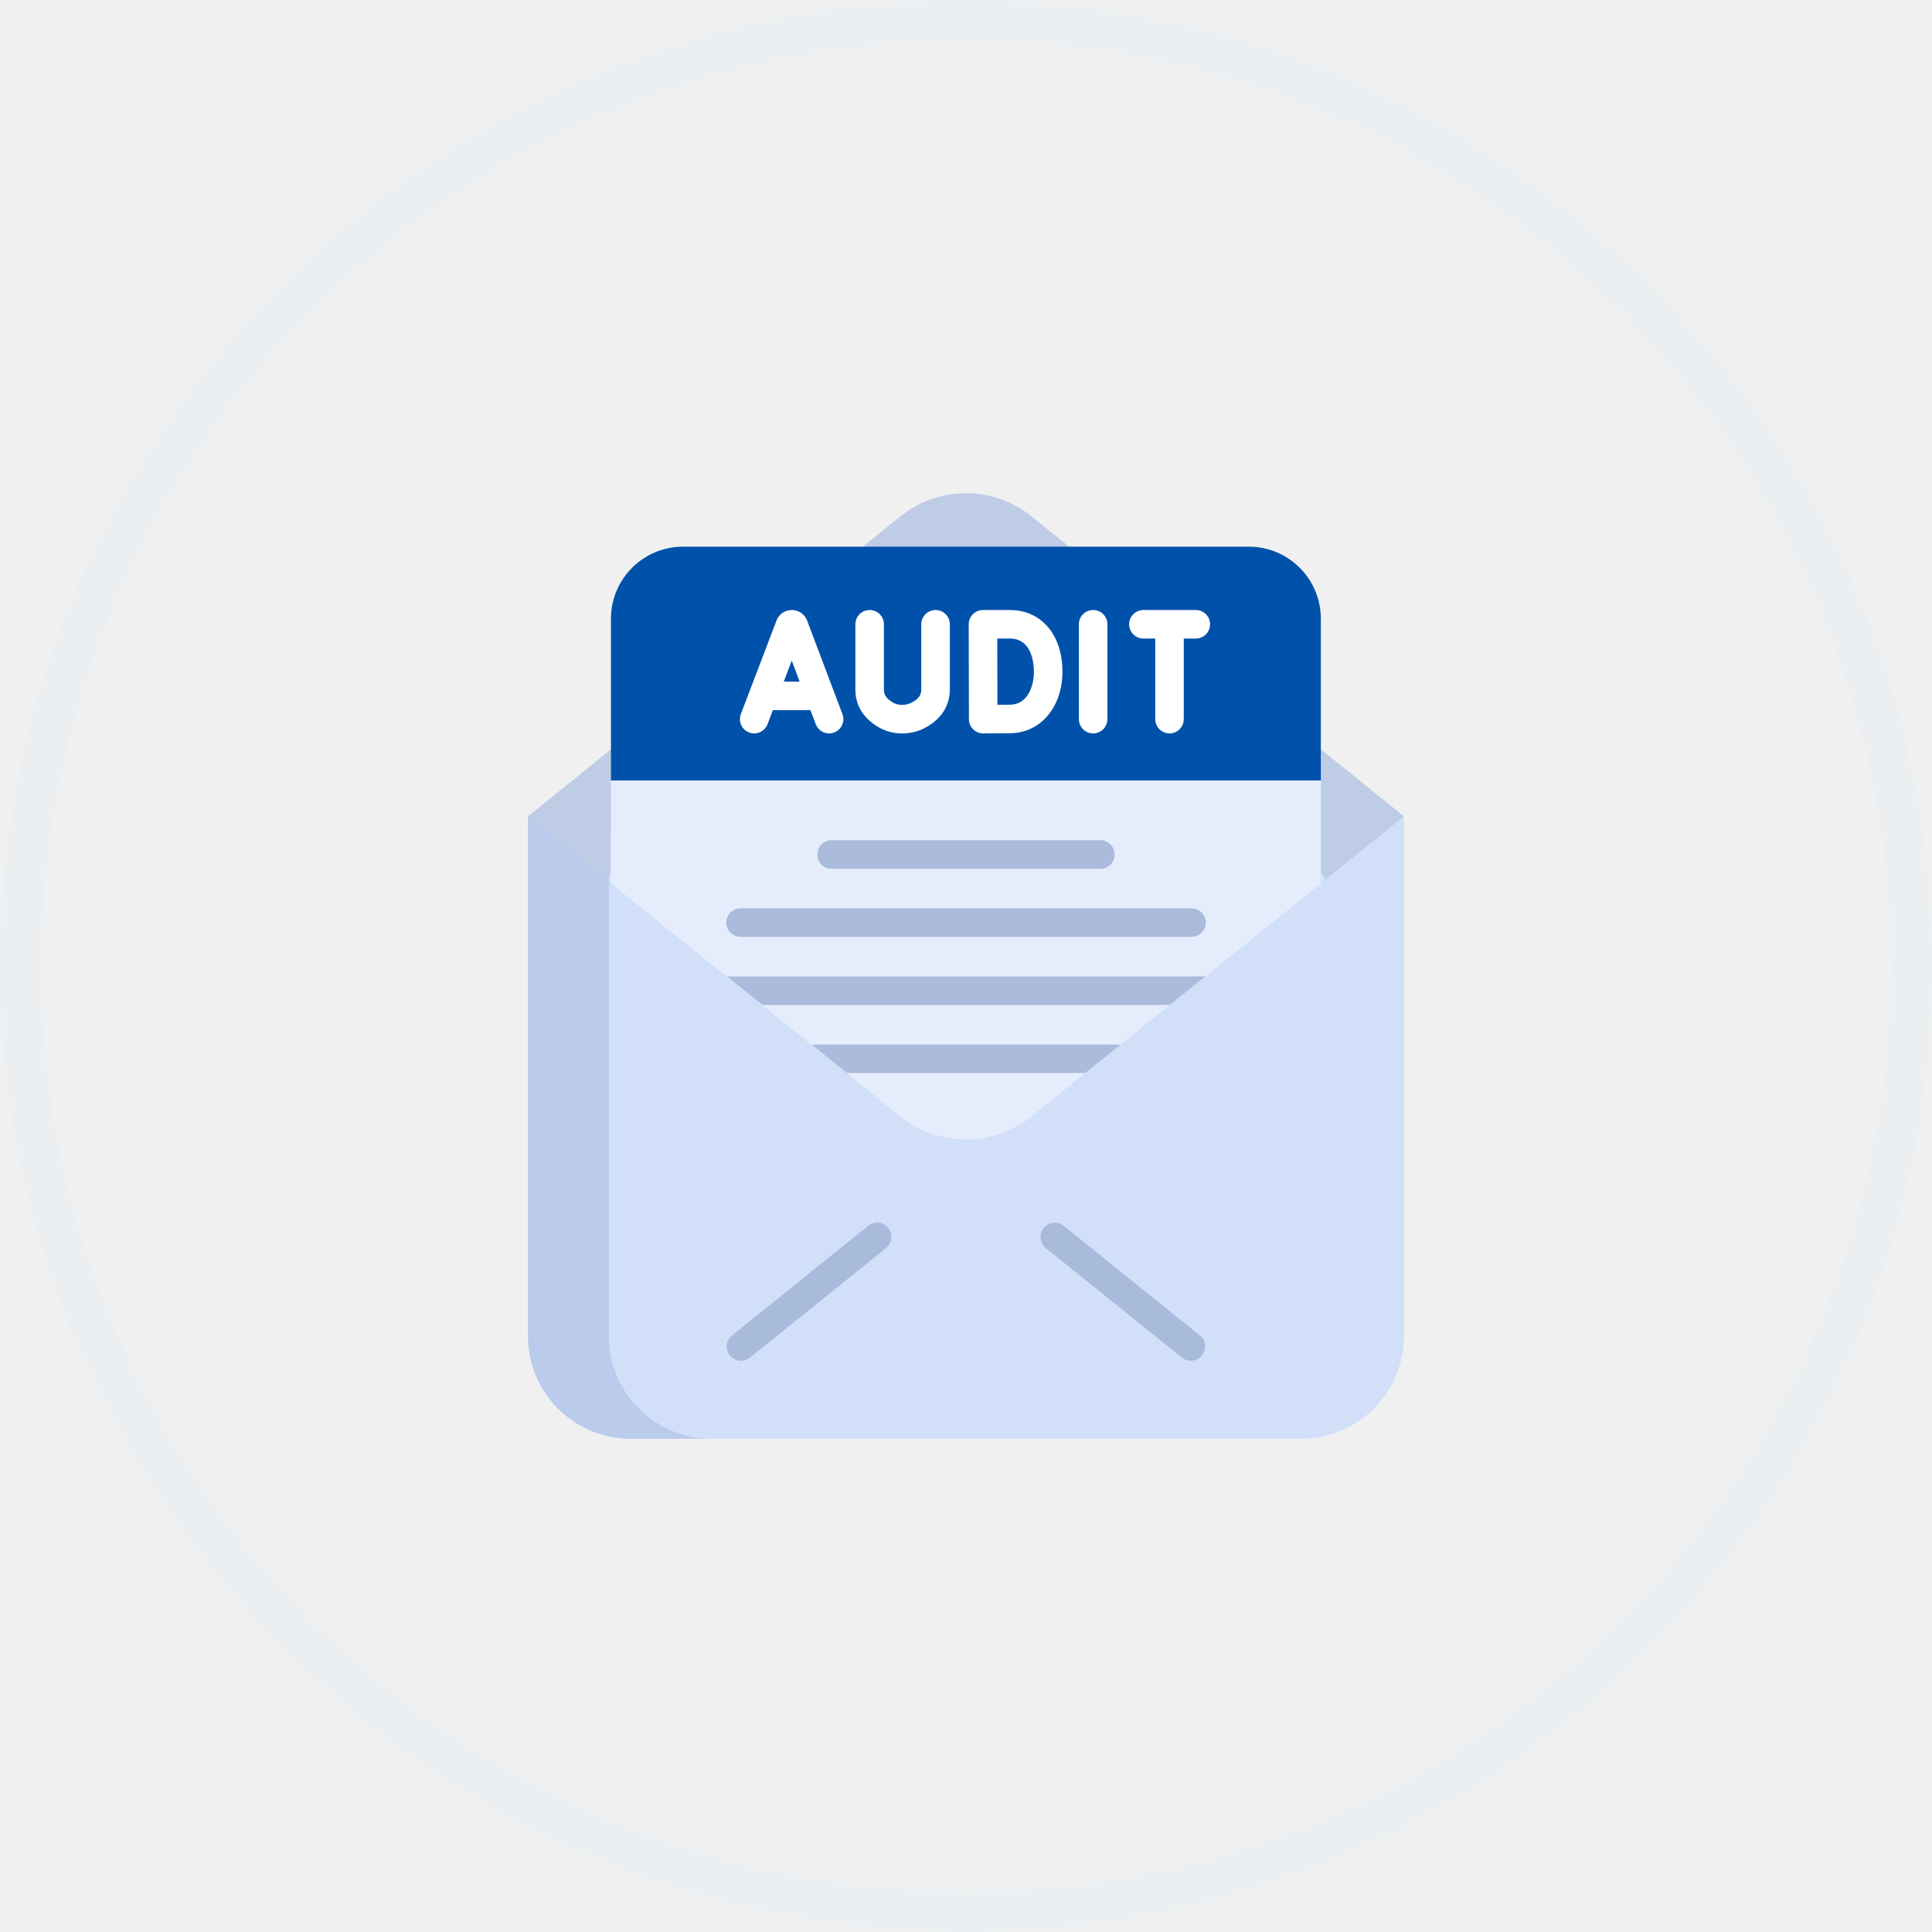
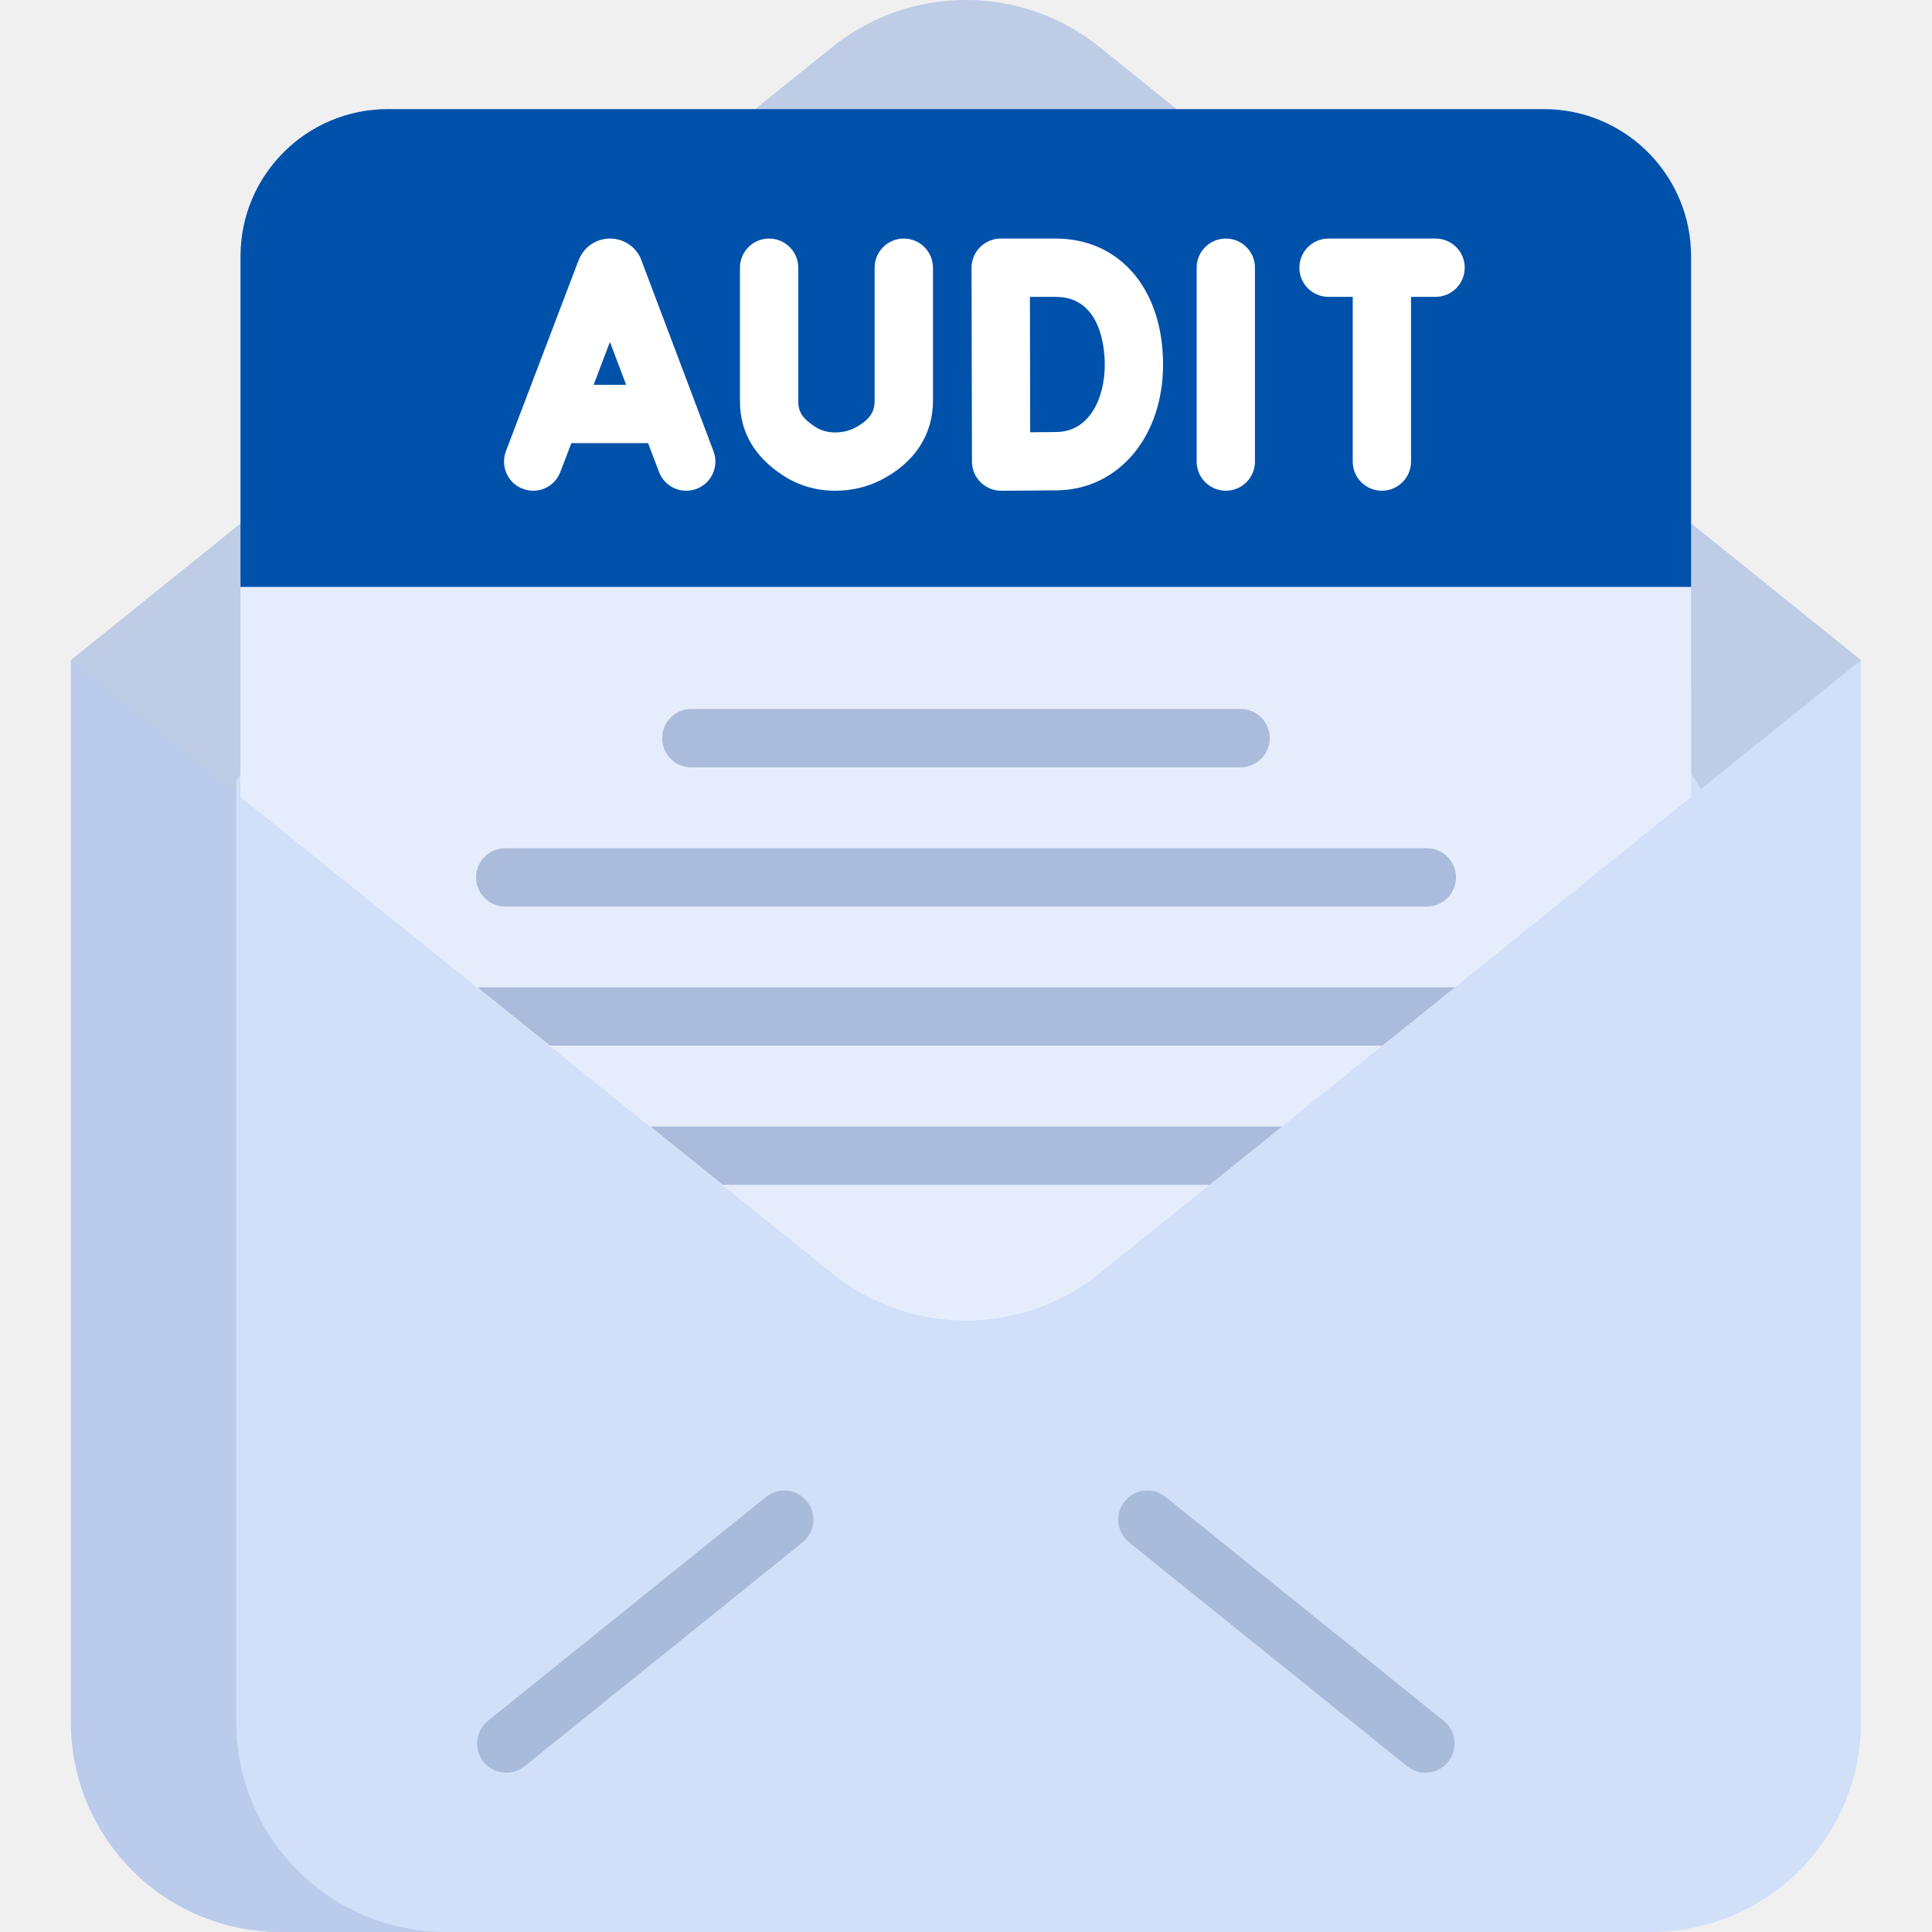
- <svg xmlns="http://www.w3.org/2000/svg" width="47" height="47" viewBox="0 0 47 47" fill="none">
-   <circle opacity="0.5" cx="23.5" cy="23.5" r="23" stroke="#E6EDF2" />
-   <g clip-path="url(#clip0_1300_6671)">
-     <path d="M34.154 19.859L25.091 12.562C24.162 11.813 22.836 11.813 21.906 12.562L12.844 19.859V32.5C12.844 33.881 13.963 35 15.343 35H31.654C33.035 35 34.154 33.881 34.154 32.5V19.859Z" fill="#D1DFF9" />
-     <path d="M17.311 35H15.343C13.963 35 12.844 33.881 12.844 32.501V19.859H14.812V32.501C14.812 33.881 15.931 35 17.311 35Z" fill="#BBCBEB" />
-     <path d="M34.154 19.859L32.251 21.392L31.698 20.565L25.091 25.884C24.162 26.633 22.836 26.633 21.906 25.884L15.3 20.565L14.748 21.393L12.844 19.86L14.748 18.326L20.963 13.322L21.906 12.562C22.836 11.813 24.162 11.813 25.091 12.562L26.035 13.322L31.987 18.114L34.154 19.859Z" fill="#BECCE6" />
-     <path d="M32.132 18.988V21.486L31.697 21.837L29.316 23.755L28.454 24.449L27.258 25.412L26.396 26.106L25.091 27.157C24.161 27.906 22.835 27.906 21.905 27.157L20.6 26.106L19.738 25.412L18.542 24.449L17.68 23.755L15.299 21.837L14.863 21.486V18.988C14.863 18.019 15.649 17.234 16.617 17.234H30.378C30.409 17.234 30.439 17.233 30.469 17.234C31.395 17.281 32.132 18.049 32.132 18.988Z" fill="#E5EDFC" />
-     <path d="M32.132 15.052V18.987H14.863V15.052C14.863 14.084 15.649 13.299 16.617 13.299H30.378C30.409 13.299 30.439 13.3 30.469 13.301C31.395 13.348 32.132 14.114 32.132 15.052Z" fill="#0051AA" />
-     <path d="M32.132 20.214V21.486L31.697 21.837L25.091 27.157C24.161 27.906 22.835 27.906 21.905 27.157L15.299 21.837L14.863 21.486V20.214L15.299 20.565L21.905 25.884C22.835 26.633 24.161 26.633 25.091 25.884L31.697 20.565L32.132 20.214Z" fill="#E5EDFC" />
-     <path d="M28.969 33.104C28.893 33.104 28.816 33.078 28.752 33.027L25.442 30.362C25.293 30.241 25.269 30.023 25.389 29.874C25.509 29.724 25.728 29.701 25.877 29.821L29.187 32.486C29.336 32.606 29.36 32.825 29.24 32.974C29.171 33.059 29.071 33.104 28.969 33.104Z" fill="#A9BBDB" />
-     <path d="M18.027 33.104C17.926 33.104 17.825 33.059 17.756 32.974C17.636 32.825 17.66 32.606 17.809 32.486L21.119 29.821C21.268 29.701 21.487 29.724 21.607 29.874C21.727 30.023 21.704 30.241 21.554 30.362L18.244 33.027C18.18 33.078 18.103 33.104 18.027 33.104Z" fill="#A9BBDB" />
-     <path d="M19.635 15.097C19.634 15.094 19.633 15.091 19.632 15.087C19.57 14.937 19.425 14.84 19.262 14.84C19.262 14.84 19.262 14.84 19.262 14.84C19.099 14.84 18.954 14.938 18.892 15.088C18.892 15.091 18.89 15.093 18.89 15.096L18.023 17.371C17.955 17.55 18.044 17.751 18.224 17.819C18.403 17.887 18.603 17.797 18.672 17.618L18.802 17.275H19.715L19.845 17.617C19.897 17.756 20.029 17.842 20.169 17.842C20.21 17.842 20.251 17.835 20.292 17.82C20.471 17.752 20.562 17.552 20.494 17.372L19.635 15.097ZM19.067 16.581L19.261 16.071L19.453 16.581H19.067Z" fill="white" />
-     <path d="M26.593 14.84C26.401 14.84 26.246 14.995 26.246 15.187V17.495C26.246 17.686 26.401 17.842 26.593 17.842C26.785 17.842 26.94 17.686 26.94 17.495V15.187C26.94 14.995 26.785 14.84 26.593 14.84Z" fill="white" />
-     <path d="M24.567 14.84H23.913C23.821 14.84 23.733 14.877 23.668 14.942C23.603 15.007 23.566 15.095 23.566 15.188C23.566 15.188 23.571 17.496 23.571 17.496C23.571 17.588 23.608 17.676 23.674 17.741C23.739 17.806 23.826 17.842 23.918 17.842H23.919C23.939 17.842 24.406 17.84 24.592 17.837C25.319 17.824 25.846 17.195 25.846 16.341C25.846 15.443 25.332 14.84 24.567 14.84ZM24.58 17.143C24.506 17.144 24.384 17.145 24.264 17.146C24.263 16.878 24.262 15.813 24.261 15.534H24.567C25.11 15.534 25.152 16.152 25.152 16.341C25.152 16.735 24.975 17.136 24.58 17.143Z" fill="white" />
-     <path d="M22.759 14.84C22.568 14.84 22.412 14.995 22.412 15.187V16.773C22.412 16.873 22.383 16.989 22.168 17.098C22.101 17.131 22.025 17.148 21.944 17.148C21.853 17.148 21.775 17.126 21.705 17.081C21.537 16.973 21.503 16.884 21.503 16.775V15.187C21.503 14.995 21.347 14.84 21.156 14.84C20.964 14.84 20.809 14.995 20.809 15.187V16.775C20.809 17.145 20.984 17.444 21.331 17.666C21.513 17.782 21.719 17.842 21.943 17.842H21.945C22.136 17.842 22.317 17.8 22.48 17.718C22.884 17.514 23.107 17.179 23.107 16.773V15.187C23.106 14.995 22.951 14.84 22.759 14.84Z" fill="white" />
-     <path d="M29.09 14.84H27.816C27.624 14.84 27.469 14.995 27.469 15.187C27.469 15.379 27.624 15.534 27.816 15.534H28.104V17.495C28.104 17.686 28.259 17.842 28.451 17.842C28.642 17.842 28.798 17.686 28.798 17.495V15.534H29.09C29.282 15.534 29.437 15.379 29.437 15.187C29.438 14.995 29.282 14.84 29.09 14.84Z" fill="white" />
-     <path d="M26.769 21.135H20.23C20.038 21.135 19.883 20.979 19.883 20.788C19.883 20.596 20.038 20.44 20.23 20.44H26.769C26.961 20.44 27.116 20.596 27.116 20.788C27.116 20.979 26.961 21.135 26.769 21.135Z" fill="#AABBDB" />
-     <path d="M28.986 22.792H18.015C17.823 22.792 17.668 22.636 17.668 22.445C17.668 22.253 17.823 22.098 18.015 22.098H28.986C29.178 22.098 29.333 22.253 29.333 22.445C29.333 22.636 29.178 22.792 28.986 22.792Z" fill="#AABBDB" />
-     <path d="M29.32 23.754L28.457 24.448H18.546L17.684 23.754H29.32Z" fill="#AABBDB" />
-     <path d="M27.262 25.411L26.4 26.105H20.604L19.742 25.411H27.262Z" fill="#AABBDB" />
+ <svg xmlns="http://www.w3.org/2000/svg" width="23" height="23" viewBox="0 0 23 23" fill="none">
+   <g clip-path="url(#clip0_1304_7404)">
+     <path d="M22.154 7.859L13.091 0.562C12.162 -0.187 10.836 -0.187 9.906 0.562L0.844 7.859V20.5C0.844 21.881 1.963 23 3.343 23H19.654C21.035 23 22.154 21.881 22.154 20.5V7.859Z" fill="#D1DFF9" />
+     <path d="M5.311 23H3.343C1.963 23 0.844 21.881 0.844 20.5V7.859H2.812V20.5C2.812 21.881 3.931 23 5.311 23Z" fill="#BBCBEB" />
+     <path d="M22.154 7.859L20.251 9.392L19.698 8.565L13.091 13.884C12.162 14.633 10.836 14.633 9.906 13.884L3.3 8.565L2.748 9.393L0.844 7.859L2.748 6.326L8.963 1.322L9.906 0.562C10.836 -0.187 12.162 -0.187 13.091 0.562L14.035 1.322L19.987 6.114L22.154 7.859Z" fill="#BECCE6" />
+     <path d="M20.132 6.987V9.486L19.697 9.837L17.316 11.755L16.454 12.449L15.258 13.412L14.396 14.106L13.091 15.157C12.161 15.906 10.835 15.906 9.905 15.157L8.6 14.106L7.738 13.412L6.542 12.449L5.68 11.755L3.299 9.837L2.863 9.486V6.987C2.863 6.019 3.649 5.234 4.617 5.234H18.378C18.409 5.234 18.439 5.233 18.469 5.234C19.395 5.281 20.132 6.049 20.132 6.987Z" fill="#E5EDFC" />
+     <path d="M20.132 3.052V6.987H2.863V3.052C2.863 2.084 3.649 1.299 4.617 1.299H18.378C18.409 1.299 18.439 1.3 18.469 1.301C19.395 1.348 20.132 2.114 20.132 3.052Z" fill="#0051AA" />
+     <path d="M20.132 8.214V9.486L19.697 9.837L13.091 15.157C12.161 15.906 10.835 15.906 9.905 15.157L3.299 9.837L2.863 9.486V8.214L3.299 8.565L9.905 13.884C10.835 14.633 12.161 14.633 13.091 13.884L19.697 8.565L20.132 8.214Z" fill="#E5EDFC" />
+     <path d="M16.969 21.104C16.893 21.104 16.816 21.078 16.752 21.027L13.442 18.362C13.293 18.241 13.269 18.023 13.389 17.874C13.509 17.724 13.728 17.701 13.877 17.821L17.187 20.486C17.336 20.606 17.36 20.825 17.24 20.974C17.171 21.059 17.071 21.104 16.969 21.104Z" fill="#A9BBDB" />
+     <path d="M6.027 21.104C5.926 21.104 5.825 21.059 5.756 20.974C5.636 20.825 5.66 20.606 5.809 20.486L9.119 17.821C9.268 17.701 9.487 17.724 9.607 17.874C9.727 18.023 9.704 18.241 9.554 18.362L6.245 21.027C6.18 21.078 6.103 21.104 6.027 21.104Z" fill="#A9BBDB" />
+     <path d="M7.635 3.097C7.634 3.094 7.633 3.091 7.632 3.087C7.57 2.937 7.425 2.84 7.262 2.84C7.262 2.84 7.262 2.84 7.262 2.84C7.099 2.84 6.954 2.938 6.893 3.088C6.891 3.091 6.89 3.093 6.889 3.096L6.023 5.371C5.955 5.551 6.044 5.751 6.224 5.819C6.403 5.888 6.603 5.798 6.671 5.618L6.802 5.275H7.715L7.845 5.617C7.897 5.756 8.029 5.842 8.169 5.842C8.21 5.842 8.251 5.835 8.292 5.82C8.471 5.752 8.562 5.552 8.494 5.372L7.635 3.097ZM7.067 4.581L7.261 4.071L7.454 4.581H7.067Z" fill="white" />
+     <path d="M14.593 2.84C14.401 2.84 14.246 2.995 14.246 3.187V5.495C14.246 5.687 14.402 5.842 14.593 5.842C14.785 5.842 14.94 5.687 14.94 5.495V3.187C14.94 2.995 14.785 2.84 14.593 2.84Z" fill="white" />
+     <path d="M12.567 2.84H11.914C11.821 2.84 11.733 2.877 11.668 2.942C11.603 3.007 11.566 3.095 11.566 3.188C11.566 3.188 11.571 5.496 11.571 5.496C11.571 5.588 11.608 5.676 11.674 5.741C11.739 5.806 11.826 5.842 11.918 5.842H11.919C11.939 5.842 12.406 5.84 12.592 5.837C13.319 5.824 13.846 5.195 13.846 4.341C13.846 3.443 13.332 2.84 12.567 2.84ZM12.58 5.143C12.506 5.144 12.384 5.145 12.264 5.146C12.263 4.878 12.262 3.813 12.261 3.534H12.567C13.11 3.534 13.152 4.152 13.152 4.341C13.152 4.735 12.975 5.136 12.58 5.143Z" fill="white" />
+     <path d="M10.759 2.84C10.568 2.84 10.412 2.995 10.412 3.187V4.773C10.412 4.873 10.383 4.989 10.168 5.098C10.101 5.131 10.025 5.148 9.944 5.148C9.853 5.148 9.775 5.126 9.705 5.081C9.536 4.973 9.503 4.884 9.503 4.775V3.187C9.503 2.995 9.347 2.84 9.156 2.84C8.964 2.84 8.809 2.995 8.809 3.187V4.775C8.809 5.145 8.984 5.444 9.331 5.666C9.513 5.782 9.719 5.842 9.943 5.842H9.944C10.136 5.842 10.317 5.8 10.48 5.718C10.884 5.514 11.107 5.179 11.107 4.773V3.187C11.106 2.995 10.951 2.84 10.759 2.84Z" fill="white" />
+     <path d="M17.09 2.84H15.816C15.624 2.84 15.469 2.995 15.469 3.187C15.469 3.379 15.624 3.534 15.816 3.534H16.104V5.495C16.104 5.687 16.259 5.842 16.451 5.842C16.642 5.842 16.798 5.687 16.798 5.495V3.534H17.09C17.282 3.534 17.437 3.379 17.437 3.187C17.438 2.995 17.282 2.84 17.09 2.84Z" fill="white" />
+     <path d="M14.769 9.135H8.23C8.038 9.135 7.883 8.979 7.883 8.787C7.883 8.596 8.038 8.44 8.23 8.44H14.769C14.961 8.44 15.116 8.596 15.116 8.787C15.116 8.979 14.961 9.135 14.769 9.135Z" fill="#AABBDB" />
+     <path d="M16.986 10.792H6.015C5.823 10.792 5.668 10.636 5.668 10.445C5.668 10.253 5.823 10.098 6.015 10.098H16.986C17.178 10.098 17.333 10.253 17.333 10.445C17.333 10.636 17.178 10.792 16.986 10.792Z" fill="#AABBDB" />
+     <path d="M17.32 11.754L16.457 12.448H6.546L5.684 11.754H17.32Z" fill="#AABBDB" />
+     <path d="M15.262 13.411L14.4 14.105H8.604L7.742 13.411H15.262Z" fill="#AABBDB" />
  </g>
  <defs>
-     <clipPath id="clip0_1300_6671">
-       <rect width="23" height="23" fill="white" transform="translate(12 12)" />
+     <clipPath id="clip0_1304_7404">
+       <rect width="23" height="23" fill="white" />
    </clipPath>
  </defs>
</svg>
